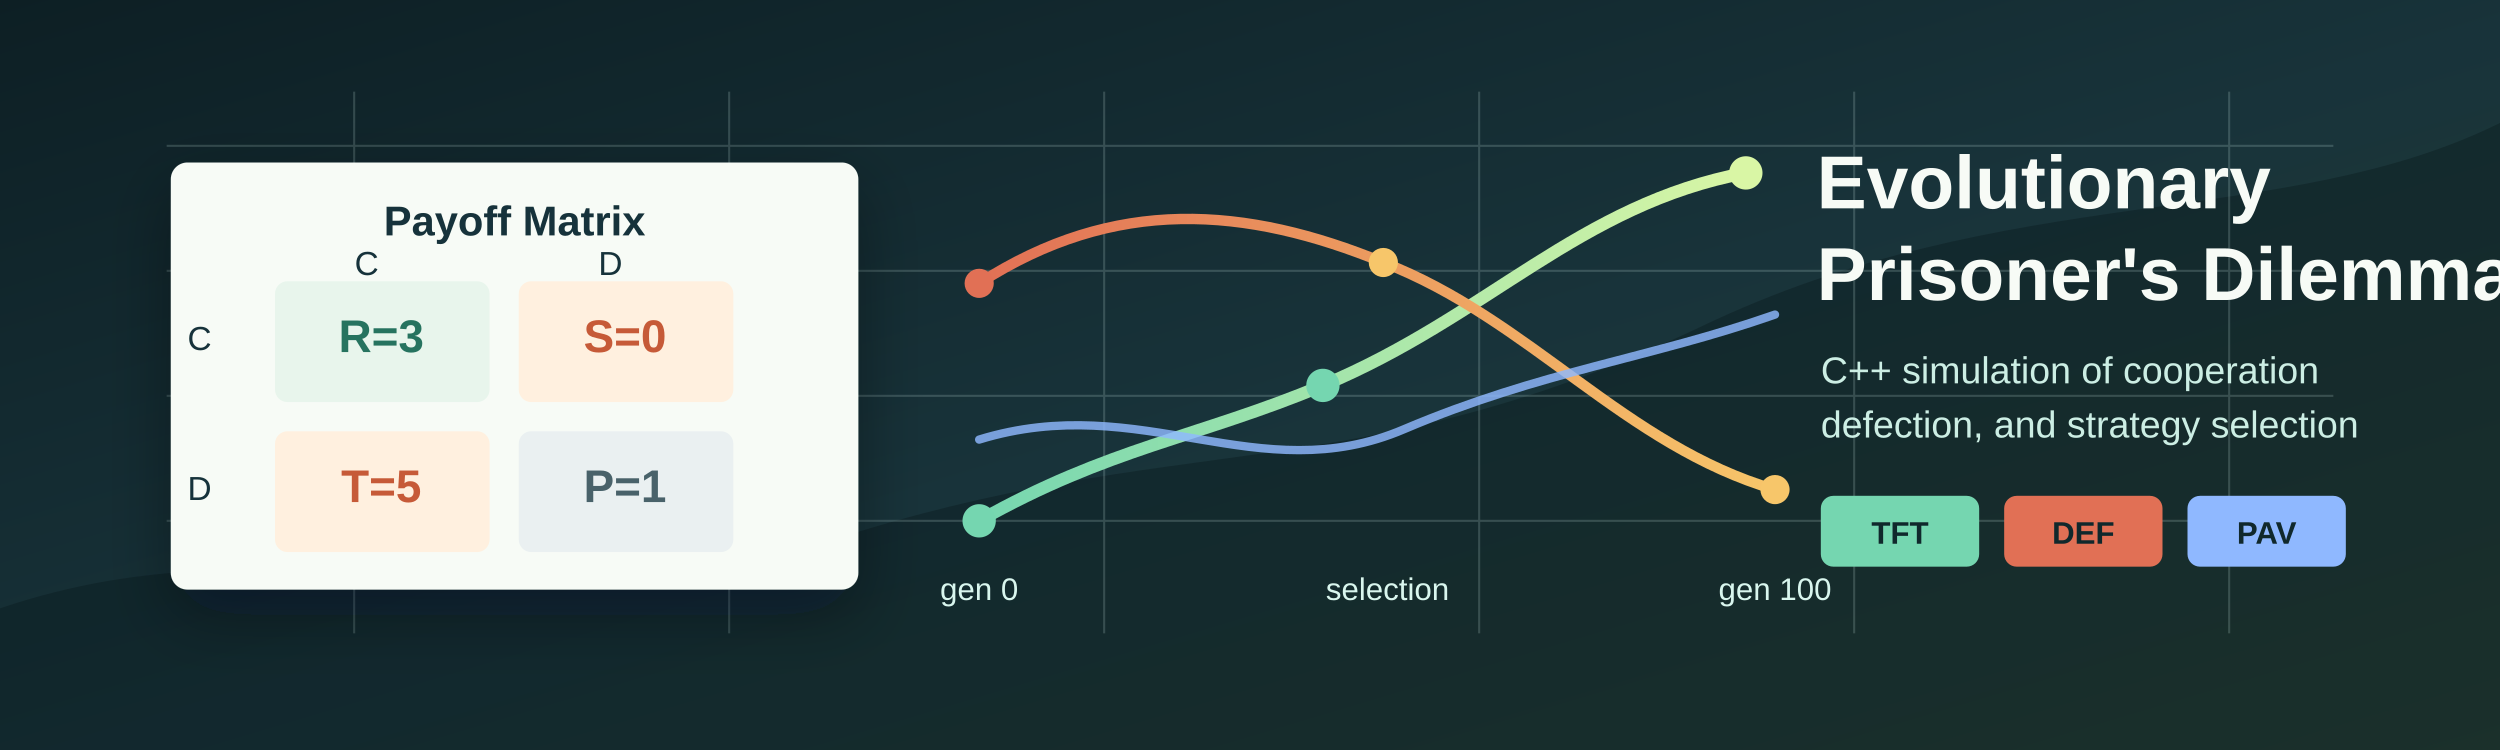
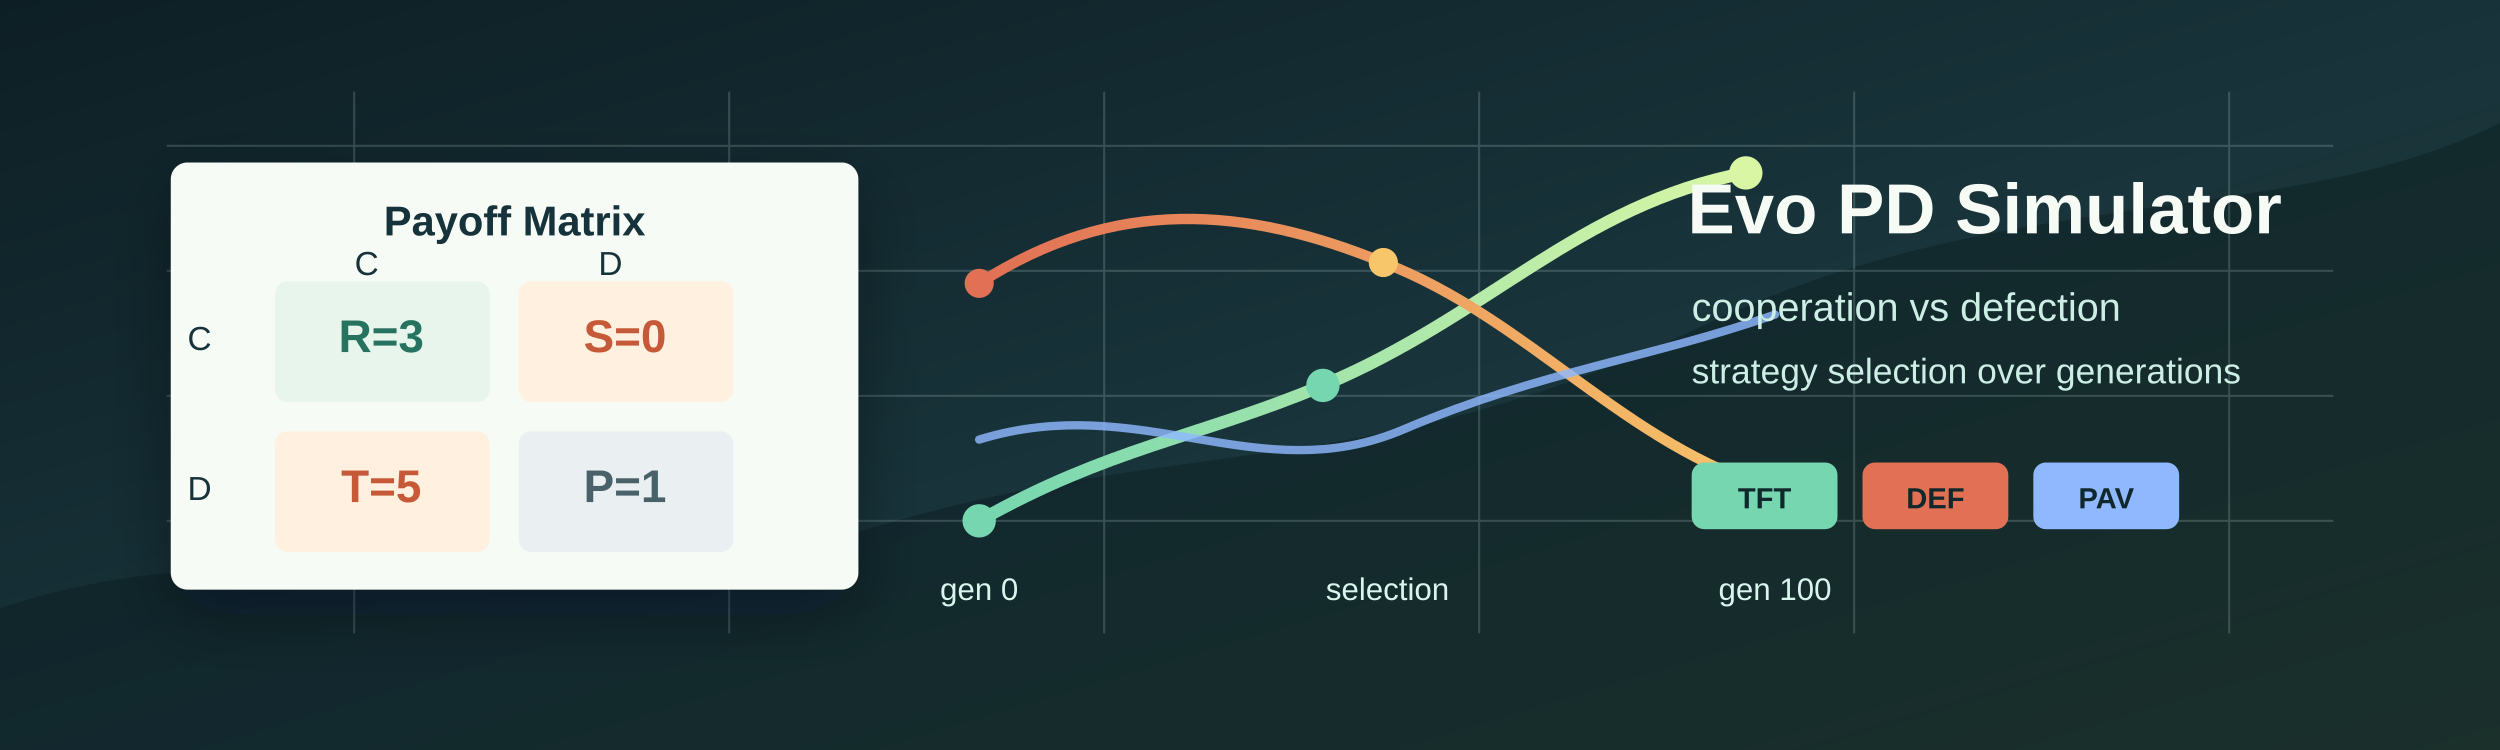
<svg xmlns="http://www.w3.org/2000/svg" width="1200" height="360" viewBox="0 0 1200 360" role="img" aria-labelledby="title desc">
  <defs>
    <linearGradient id="background" x1="0" y1="0" x2="1" y2="1">
      <stop offset="0%" stop-color="#0d1f24" />
      <stop offset="52%" stop-color="#18333a" />
      <stop offset="100%" stop-color="#263f35" />
    </linearGradient>
    <linearGradient id="curveCooperate" x1="0" y1="0" x2="1" y2="0">
      <stop offset="0%" stop-color="#75d6b0" />
      <stop offset="100%" stop-color="#d9f6a5" />
    </linearGradient>
    <linearGradient id="curveDefect" x1="0" y1="0" x2="1" y2="0">
      <stop offset="0%" stop-color="#e17055" />
      <stop offset="100%" stop-color="#f7c66a" />
    </linearGradient>
    <filter id="shadow" x="-20%" y="-20%" width="140%" height="140%">
      <feDropShadow dx="0" dy="12" stdDeviation="16" flood-color="#061014" flood-opacity="0.35" />
    </filter>
  </defs>
  <rect width="1200" height="360" fill="url(#background)" />
  <path d="M0 292 C142 244 239 311 397 260 C565 205 649 236 816 157 C964 86 1095 111 1200 59 L1200 360 L0 360 Z" fill="#071417" opacity="0.35" />
  <g opacity="0.18" stroke="#d9f6ee" stroke-width="1">
    <path d="M80 70 H1120" />
    <path d="M80 130 H1120" />
    <path d="M80 190 H1120" />
    <path d="M80 250 H1120" />
    <path d="M170 44 V304" />
    <path d="M350 44 V304" />
    <path d="M530 44 V304" />
    <path d="M710 44 V304" />
    <path d="M890 44 V304" />
    <path d="M1070 44 V304" />
  </g>
  <g filter="url(#shadow)">
    <rect x="82" y="78" width="330" height="205" rx="8" fill="#f7fbf6" />
    <text x="247" y="113" text-anchor="middle" font-family="Segoe UI, Arial, sans-serif" font-size="20" font-weight="700" fill="#17333a">Payoff Matrix</text>
    <rect x="132" y="135" width="103" height="58" rx="6" fill="#e8f5ec" />
    <rect x="249" y="135" width="103" height="58" rx="6" fill="#fff0df" />
    <rect x="132" y="207" width="103" height="58" rx="6" fill="#fff0df" />
    <rect x="249" y="207" width="103" height="58" rx="6" fill="#eaf0f1" />
    <text x="183" y="169" text-anchor="middle" font-family="Segoe UI, Arial, sans-serif" font-size="22" font-weight="700" fill="#26735f">R=3</text>
    <text x="300" y="169" text-anchor="middle" font-family="Segoe UI, Arial, sans-serif" font-size="22" font-weight="700" fill="#c65a38">S=0</text>
    <text x="183" y="241" text-anchor="middle" font-family="Segoe UI, Arial, sans-serif" font-size="22" font-weight="700" fill="#c65a38">T=5</text>
    <text x="300" y="241" text-anchor="middle" font-family="Segoe UI, Arial, sans-serif" font-size="22" font-weight="700" fill="#49626a">P=1</text>
    <text x="90" y="168" font-family="Segoe UI, Arial, sans-serif" font-size="16" fill="#17333a">C</text>
    <text x="90" y="240" font-family="Segoe UI, Arial, sans-serif" font-size="16" fill="#17333a">D</text>
    <text x="176" y="132" text-anchor="middle" font-family="Segoe UI, Arial, sans-serif" font-size="16" fill="#17333a">C</text>
    <text x="293" y="132" text-anchor="middle" font-family="Segoe UI, Arial, sans-serif" font-size="16" fill="#17333a">D</text>
  </g>
  <g fill="none" stroke-linecap="round" stroke-linejoin="round">
    <path d="M470 250 C532 215 575 210 635 185 C714 152 758 98 838 83" stroke="url(#curveCooperate)" stroke-width="6" />
    <path d="M470 136 C535 94 598 99 664 126 C734 153 780 214 852 235" stroke="url(#curveDefect)" stroke-width="5" />
    <path d="M470 211 C548 187 604 236 674 206 C740 178 792 172 852 151" stroke="#8fb8ff" stroke-width="4" opacity="0.82" />
  </g>
  <g font-family="Segoe UI, Arial, sans-serif">
    <circle cx="470" cy="250" r="8" fill="#75d6b0" />
    <circle cx="635" cy="185" r="8" fill="#75d6b0" />
    <circle cx="838" cy="83" r="8" fill="#d9f6a5" />
    <circle cx="470" cy="136" r="7" fill="#e17055" />
    <circle cx="664" cy="126" r="7" fill="#f7c66a" />
    <circle cx="852" cy="235" r="7" fill="#f7c66a" />
    <text x="470" y="288" text-anchor="middle" font-size="15" fill="#d9f6ee">gen 0</text>
    <text x="666" y="288" text-anchor="middle" font-size="15" fill="#d9f6ee">selection</text>
    <text x="852" y="288" text-anchor="middle" font-size="15" fill="#d9f6ee">gen 100</text>
  </g>
  <g font-family="Segoe UI, Arial, sans-serif">
-     <text x="872" y="100" font-size="36" font-weight="750" fill="#f7fbf6">Evolutionary</text>
-     <text x="872" y="144" font-size="36" font-weight="750" fill="#f7fbf6">Prisoner's Dilemma</text>
-     <text x="874" y="184" font-size="18" fill="#cceee4">C++ simulation of cooperation</text>
-     <text x="874" y="210" font-size="18" fill="#cceee4">defection, and strategy selection</text>
-     <rect x="874" y="238" width="76" height="34" rx="6" fill="#75d6b0" />
-     <rect x="962" y="238" width="76" height="34" rx="6" fill="#e17055" />
-     <rect x="1050" y="238" width="76" height="34" rx="6" fill="#8fb8ff" />
-     <text x="912" y="261" text-anchor="middle" font-size="15" font-weight="700" fill="#10282c">TFT</text>
-     <text x="1000" y="261" text-anchor="middle" font-size="15" font-weight="700" fill="#10282c">DEF</text>
-     <text x="1088" y="261" text-anchor="middle" font-size="15" font-weight="700" fill="#10282c">PAV</text>
+     <text x="810" y="112" font-size="34" font-weight="750" fill="#f7fbf6">Evo PD Simulator</text>
+     <text x="812" y="154" font-size="19" fill="#cceee4">cooperation vs defection</text>
+     <text x="812" y="184" font-size="17" fill="#cceee4">strategy selection over generations</text>
+     <rect x="812" y="222" width="70" height="32" rx="6" fill="#75d6b0" />
+     <rect x="894" y="222" width="70" height="32" rx="6" fill="#e17055" />
+     <rect x="976" y="222" width="70" height="32" rx="6" fill="#8fb8ff" />
+     <text x="847" y="244" text-anchor="middle" font-size="14" font-weight="700" fill="#10282c">TFT</text>
+     <text x="929" y="244" text-anchor="middle" font-size="14" font-weight="700" fill="#10282c">DEF</text>
+     <text x="1011" y="244" text-anchor="middle" font-size="14" font-weight="700" fill="#10282c">PAV</text>
  </g>
</svg>
